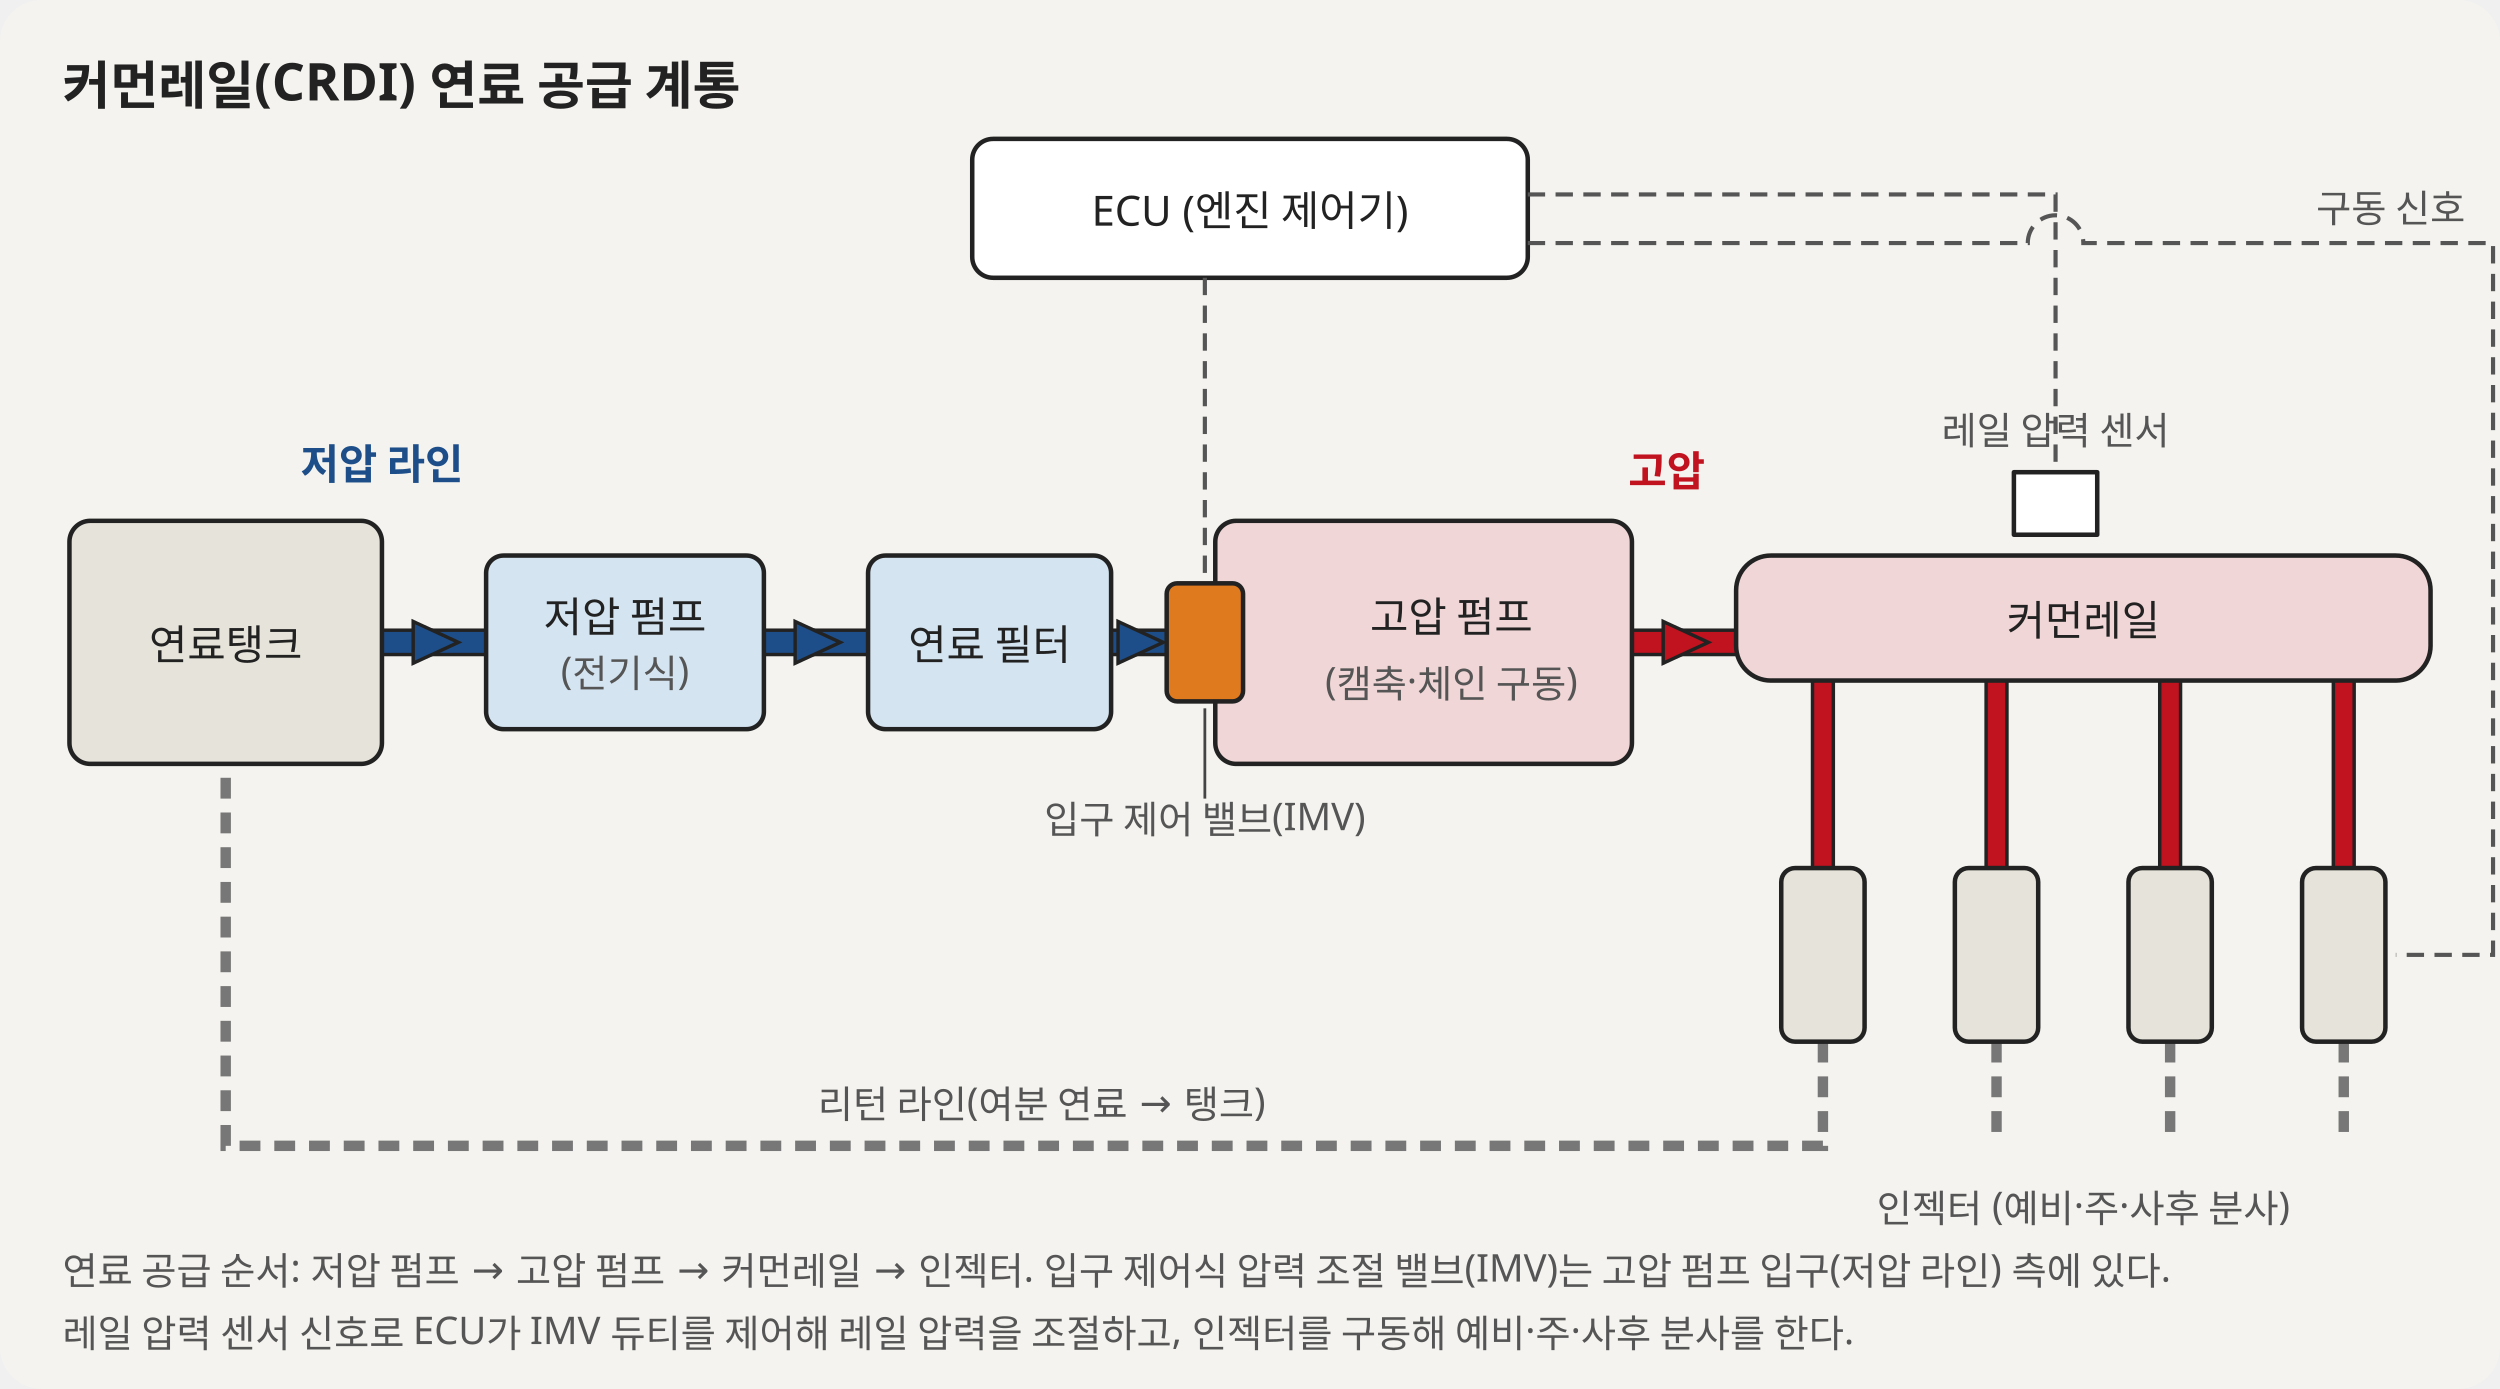
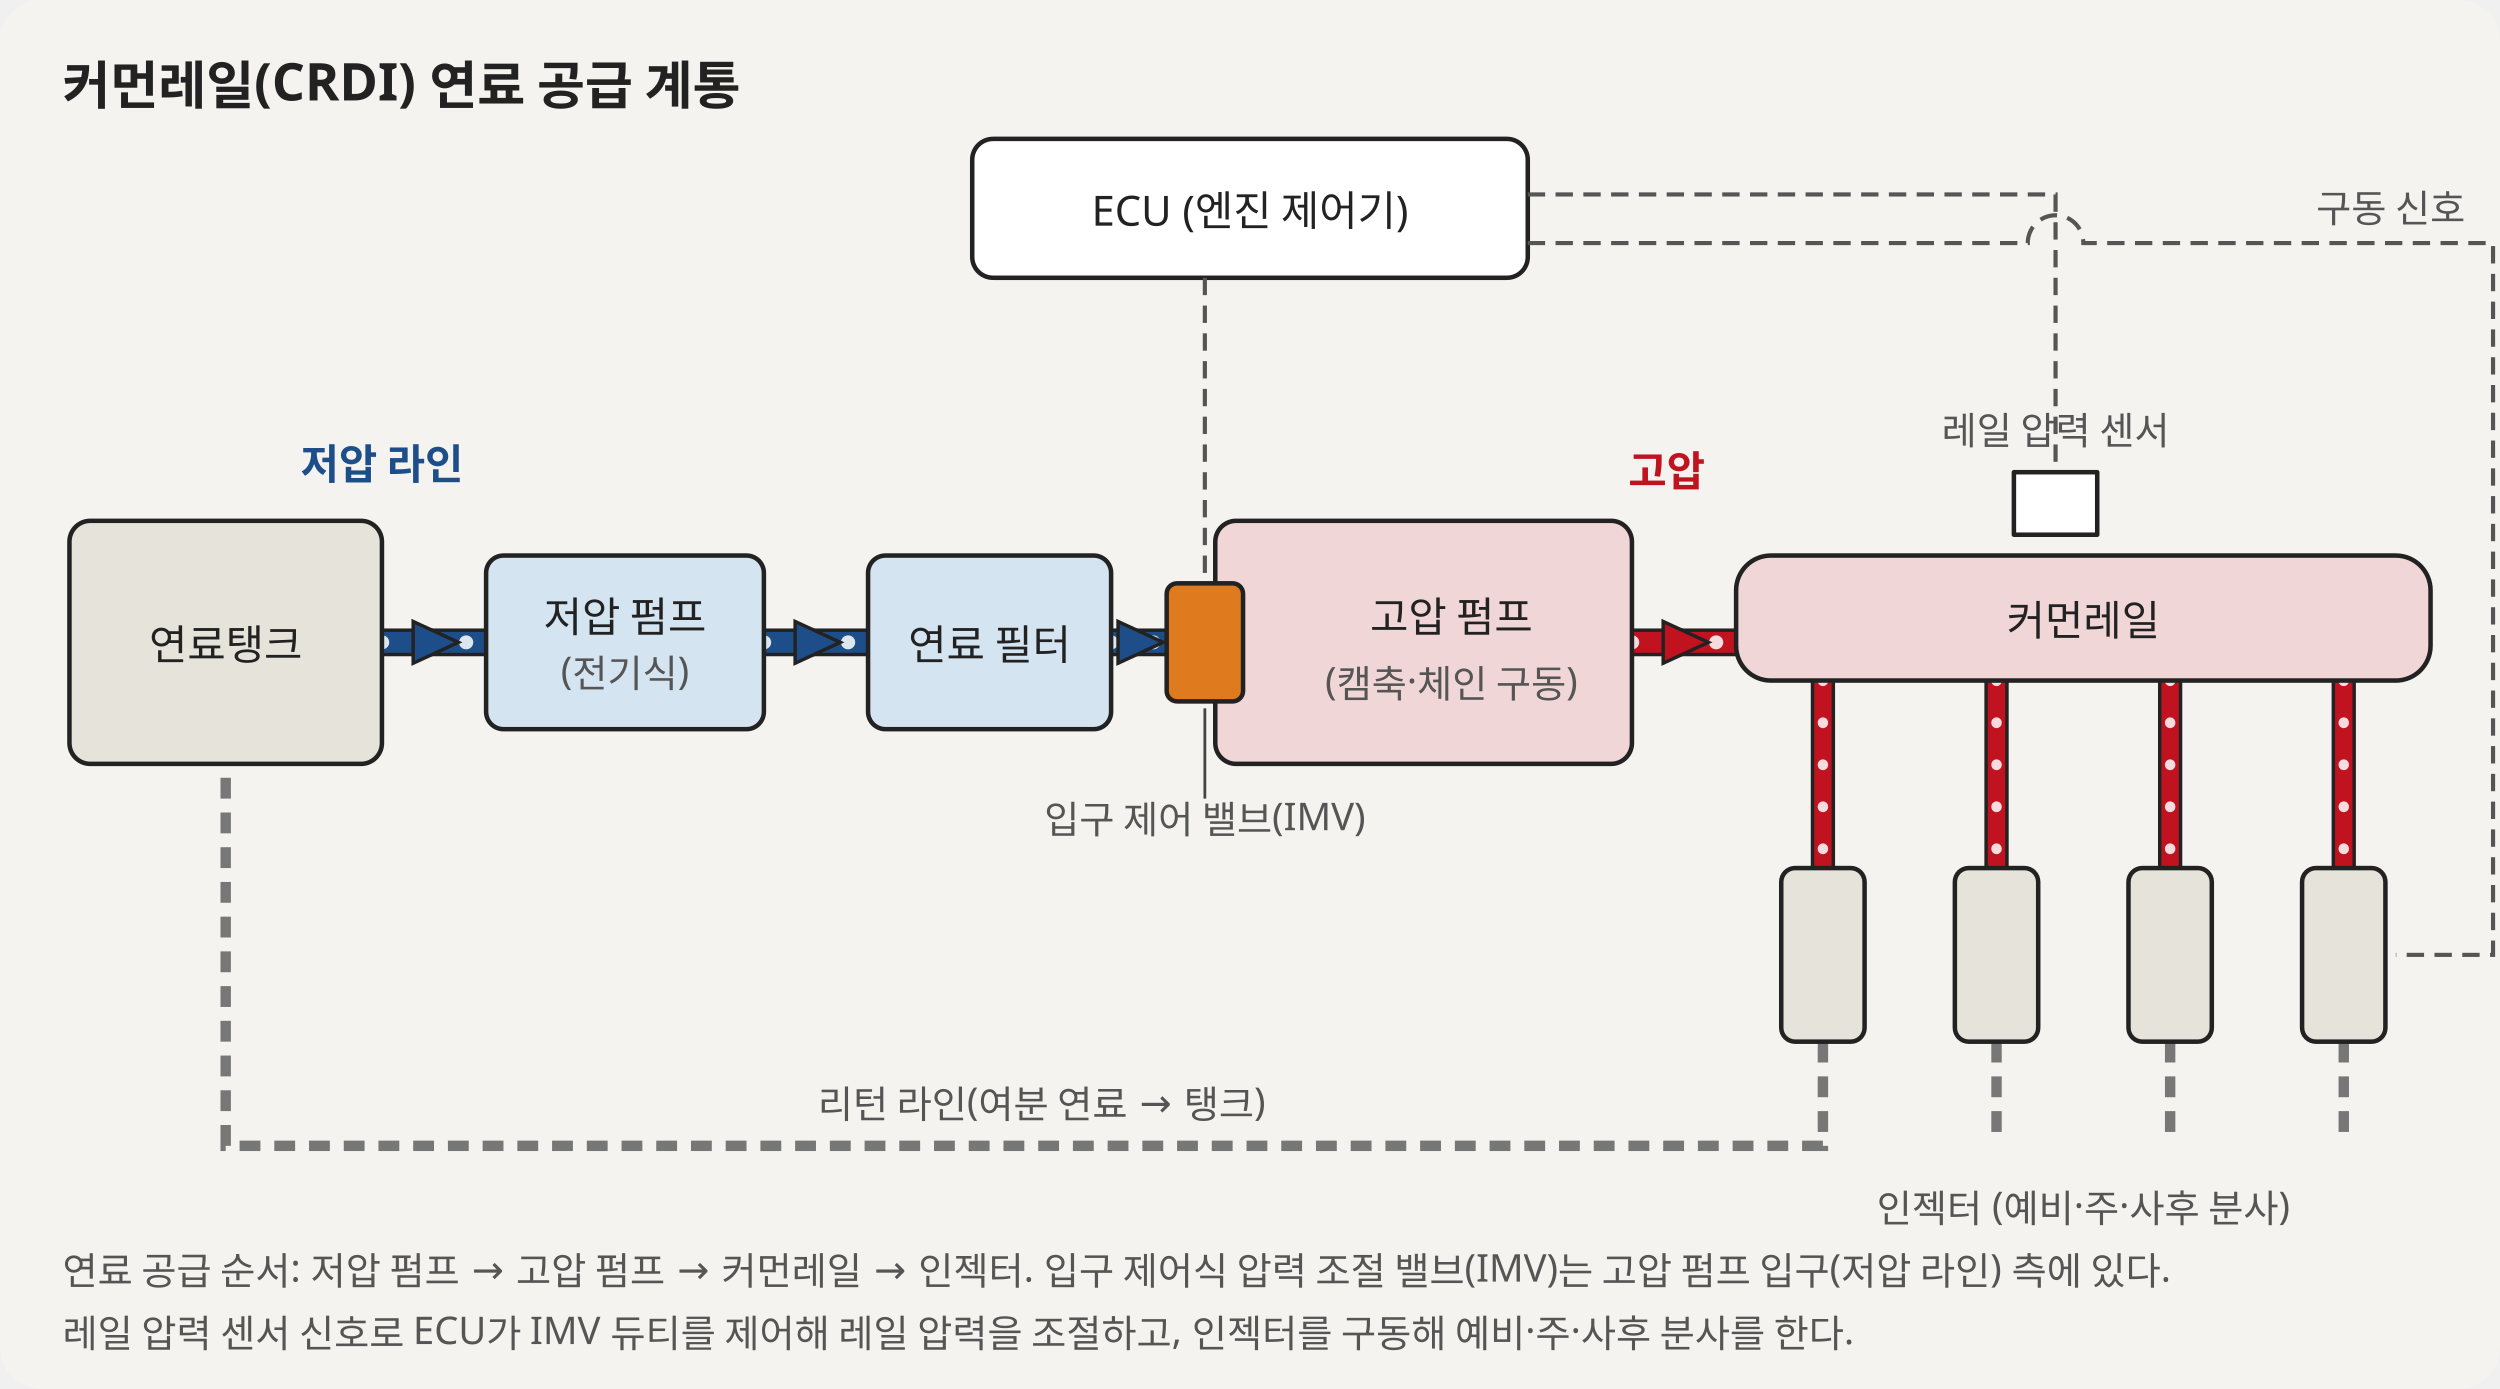
<svg xmlns="http://www.w3.org/2000/svg" viewBox="0 0 720 400" width="720" height="400" role="img" aria-label="커먼레일 디젤의 연료 공급 순서와 ECU 제어 신호">
  <style>
text{font:12px "Apple SD Gothic Neo","Malgun Gothic","Noto Sans KR",sans-serif;fill:#222}
.t{font-size:15px;font-weight:700}.n{font-size:11px;fill:#555}
.l{stroke:#444;stroke-width:.8;fill:none}.d{fill:#444}
.o{stroke:#222;stroke-width:1.3;stroke-linejoin:round}
.k{stroke:#222;stroke-width:1;fill:none}
+ .fl{fill:none;stroke:#fff;stroke-opacity:.85;stroke-linecap:round;stroke-dasharray:.1 12;animation:fl 1s linear infinite}@keyframes fl{to{stroke-dashoffset:-12.1}}@media (prefers-reduced-motion:reduce){.fl{animation:none}}
</style>
  <defs>
    <marker id="a" viewBox="0 0 8 8" refX="7" refY="4" markerWidth="7" markerHeight="7" orient="auto">
      <path d="M0,0L8,4L0,8Z" fill="#444" />
    </marker>
    <marker id="r" viewBox="0 0 8 8" refX="7" refY="4" markerWidth="7" markerHeight="7" orient="auto">
      <path d="M0,0L8,4L0,8Z" fill="#c1121f" />
    </marker>
  </defs>
  <rect width="720" height="400" rx="12" fill="#F4F3EF" />
  <text class="t" x="18" y="30">커먼레일(CRDI) 연료 공급 계통</text>
  <path d="M110,185L140,185" fill="none" stroke="#222" stroke-width="8" stroke-linejoin="round" />
  <path d="M110,185L140,185" fill="none" stroke="#1d4e89" stroke-width="6" stroke-linejoin="round" />
+   <path class="fl" d="M110,185L140,185" stroke-width="4" />
  <path d="M220,185L250,185" fill="none" stroke="#222" stroke-width="8" stroke-linejoin="round" />
  <path d="M220,185L250,185" fill="none" stroke="#1d4e89" stroke-width="6" stroke-linejoin="round" />
+   <path class="fl" d="M220,185L250,185" stroke-width="4" />
  <path d="M320,185L336,185" fill="none" stroke="#222" stroke-width="8" stroke-linejoin="round" />
  <path d="M320,185L336,185" fill="none" stroke="#1d4e89" stroke-width="6" stroke-linejoin="round" />
+   <path class="fl" d="M320,185L336,185" stroke-width="4" />
  <path d="M470,185L500,185" fill="none" stroke="#222" stroke-width="8" stroke-linejoin="round" />
  <path d="M470,185L500,185" fill="none" stroke="#c1121f" stroke-width="6" stroke-linejoin="round" />
+   <path class="fl" d="M470,185L500,185" stroke-width="4" />
  <path d="M525,196L525,250" fill="none" stroke="#222" stroke-width="7" stroke-linejoin="round" />
  <path d="M525,196L525,250" fill="none" stroke="#c1121f" stroke-width="5" stroke-linejoin="round" />
+   <path class="fl" d="M525,196L525,250" stroke-width="3" />
  <path d="M575,196L575,250" fill="none" stroke="#222" stroke-width="7" stroke-linejoin="round" />
  <path d="M575,196L575,250" fill="none" stroke="#c1121f" stroke-width="5" stroke-linejoin="round" />
+   <path class="fl" d="M575,196L575,250" stroke-width="3" />
  <path d="M625,196L625,250" fill="none" stroke="#222" stroke-width="7" stroke-linejoin="round" />
  <path d="M625,196L625,250" fill="none" stroke="#c1121f" stroke-width="5" stroke-linejoin="round" />
+   <path class="fl" d="M625,196L625,250" stroke-width="3" />
  <path d="M675,196L675,250" fill="none" stroke="#222" stroke-width="7" stroke-linejoin="round" />
  <path d="M675,196L675,250" fill="none" stroke="#c1121f" stroke-width="5" stroke-linejoin="round" />
+   <path class="fl" d="M675,196L675,250" stroke-width="3" />
  <path d="M525,300V330H65V220M575,300V330M625,300V330M675,300V330" fill="none" stroke="#777" stroke-width="3" stroke-dasharray="6 4" />
  <rect class="o" x="20" y="150" width="90" height="70" fill="#e6e4da" rx="6" />
  <text x="65" y="190" text-anchor="middle">연료탱크</text>
  <rect class="o" x="140" y="160" width="80" height="50" fill="#d4e4f1" rx="5" />
  <text x="180" y="182" text-anchor="middle">저압 펌프</text>
  <text class="n" x="180" y="197" text-anchor="middle">(전기식)</text>
  <rect class="o" x="250" y="160" width="70" height="50" fill="#d4e4f1" rx="5" />
  <text x="285" y="190" text-anchor="middle">연료 필터</text>
  <rect class="o" x="350" y="150" width="120" height="70" fill="#f0d6d6" rx="6" />
  <text x="418" y="182" text-anchor="middle">고압 펌프</text>
  <text class="n" x="418" y="200" text-anchor="middle">(캠축·체인 구동)</text>
  <rect class="o" x="336" y="168" width="22" height="34" fill="#e07a1f" rx="3" />
  <text class="n" x="347" y="240" text-anchor="middle">입구 제어 밸브(IMV)</text>
  <path class="l" d="M347,230V204" />
  <rect class="o" x="500" y="160" width="200" height="36" fill="#f0d6d6" rx="10" />
  <text x="600" y="183" text-anchor="middle">커먼레일</text>
  <rect class="o" x="580" y="136" width="24" height="18" fill="#fff" />
  <text class="n" x="592" y="128" text-anchor="middle">레일 압력 센서</text>
  <rect class="o" x="513" y="250" width="24" height="50" fill="#e6e4da" rx="4" />
  <rect class="o" x="563" y="250" width="24" height="50" fill="#e6e4da" rx="4" />
  <rect class="o" x="613" y="250" width="24" height="50" fill="#e6e4da" rx="4" />
  <rect class="o" x="663" y="250" width="24" height="50" fill="#e6e4da" rx="4" />
  <text class="n" x="600" y="352" text-anchor="middle">인젝터 (예비·주·사후 분사)</text>
  <rect class="o" x="280" y="40" width="160" height="40" fill="#fff" rx="6" />
  <text x="360" y="65" text-anchor="middle">ECU (엔진 제어기)</text>
  <path d="M347,80V168" stroke="#555" stroke-width="1.2" stroke-dasharray="5 3" fill="none" />
  <path d="M440,56H592V136" stroke="#555" stroke-width="1.2" stroke-dasharray="5 3" fill="none" />
  <path d="M440,70H584A8,8 0 0 1 600,70H718V275H690" stroke="#555" stroke-width="1.2" stroke-dasharray="5 3" fill="none" />
  <text class="n" x="710" y="64" text-anchor="end">구동 신호</text>
  <polygon points="119,179 132,185 119,191" fill="#1d4e89" stroke="#222" stroke-width="1" />
  <polygon points="229,179 242,185 229,191" fill="#1d4e89" stroke="#222" stroke-width="1" />
  <polygon points="322,179 335,185 322,191" fill="#1d4e89" stroke="#222" stroke-width="1" />
  <polygon points="479,179 492,185 479,191" fill="#c1121f" stroke="#222" stroke-width="1" />
  <text x="110" y="138" text-anchor="middle" style="fill:#1d4e89;font-weight:700">저압 라인</text>
  <text x="480" y="140" text-anchor="middle" style="fill:#c1121f;font-weight:700">고압</text>
  <text class="n" x="300" y="322" text-anchor="middle">리턴 라인(여분 연료 → 탱크)</text>
  <text class="n" x="18" y="370">연료 공급 순서: 저압 펌프 → 고압 펌프 → 커먼레일 → 인젝터. 입구 제어식 압력 조절 밸브(IMV)는 고압 펌프 입구(저압 라인) 측에 있다.</text>
  <text class="n" x="18" y="388">레일 압력 센서 신호로 ECU가 IMV 듀티를 제어해 레일 압력을 조절하고, 인젝터를 구동해 예비·주·사후 분사를 한다.</text>
</svg>
